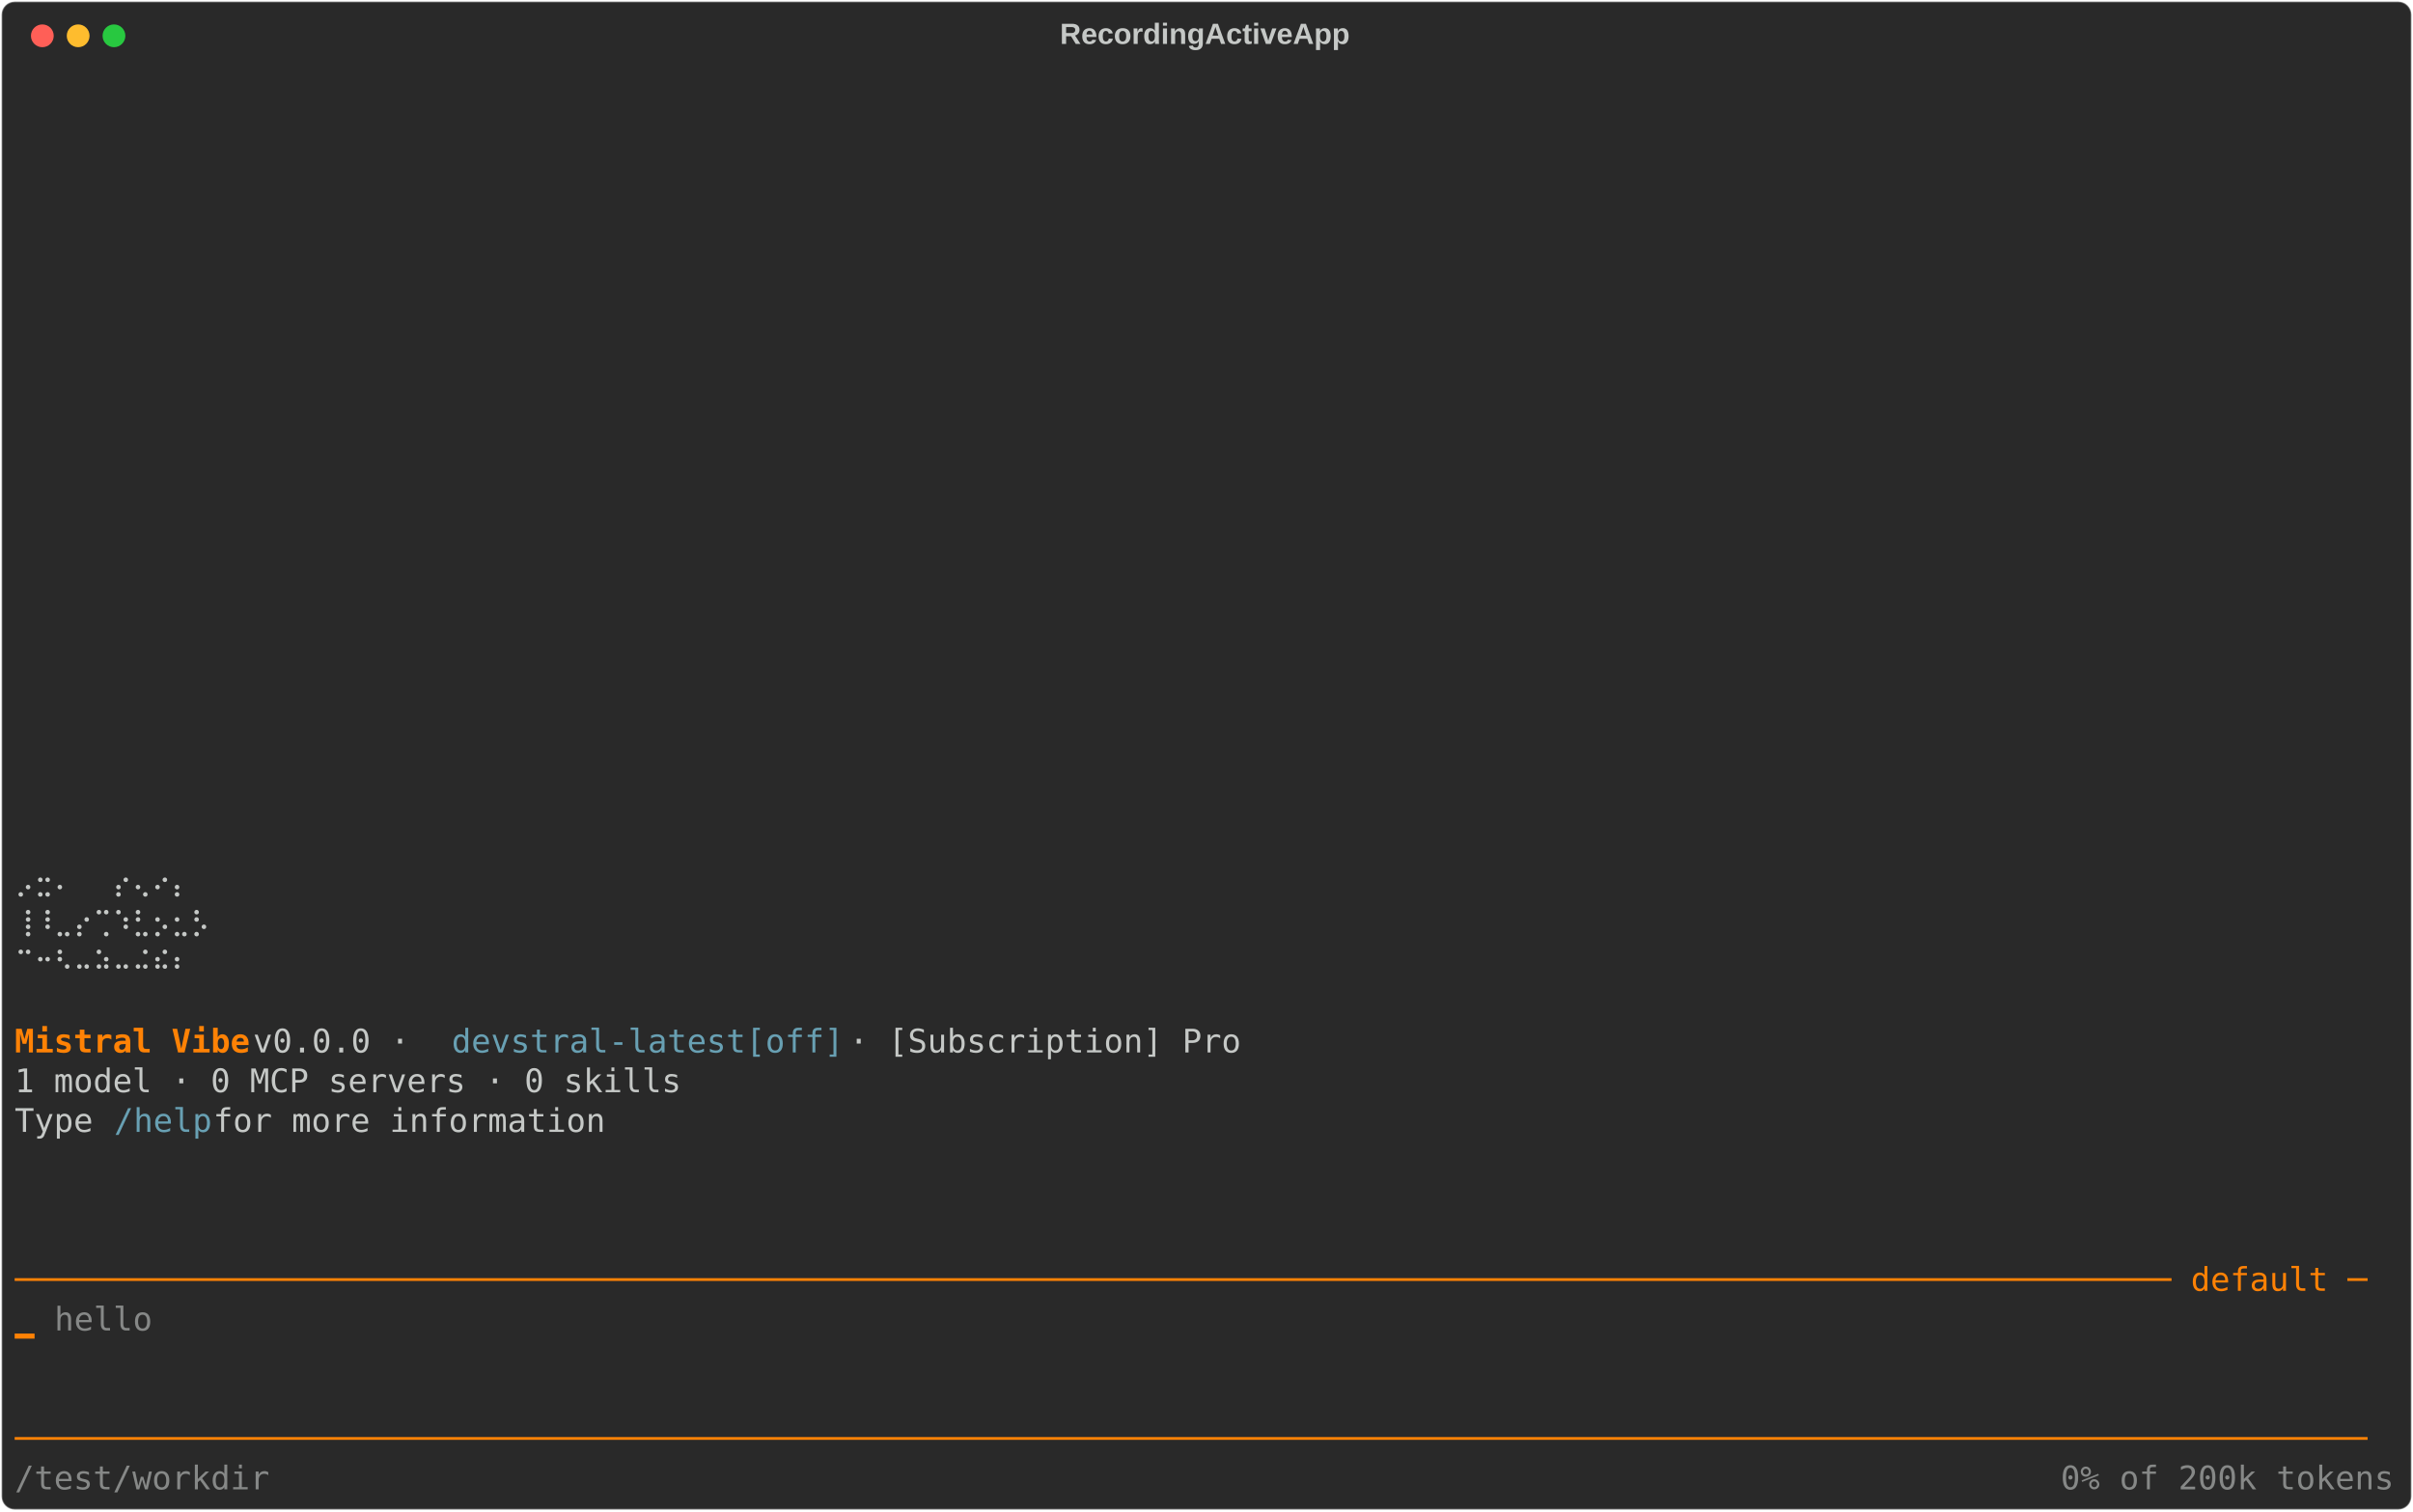
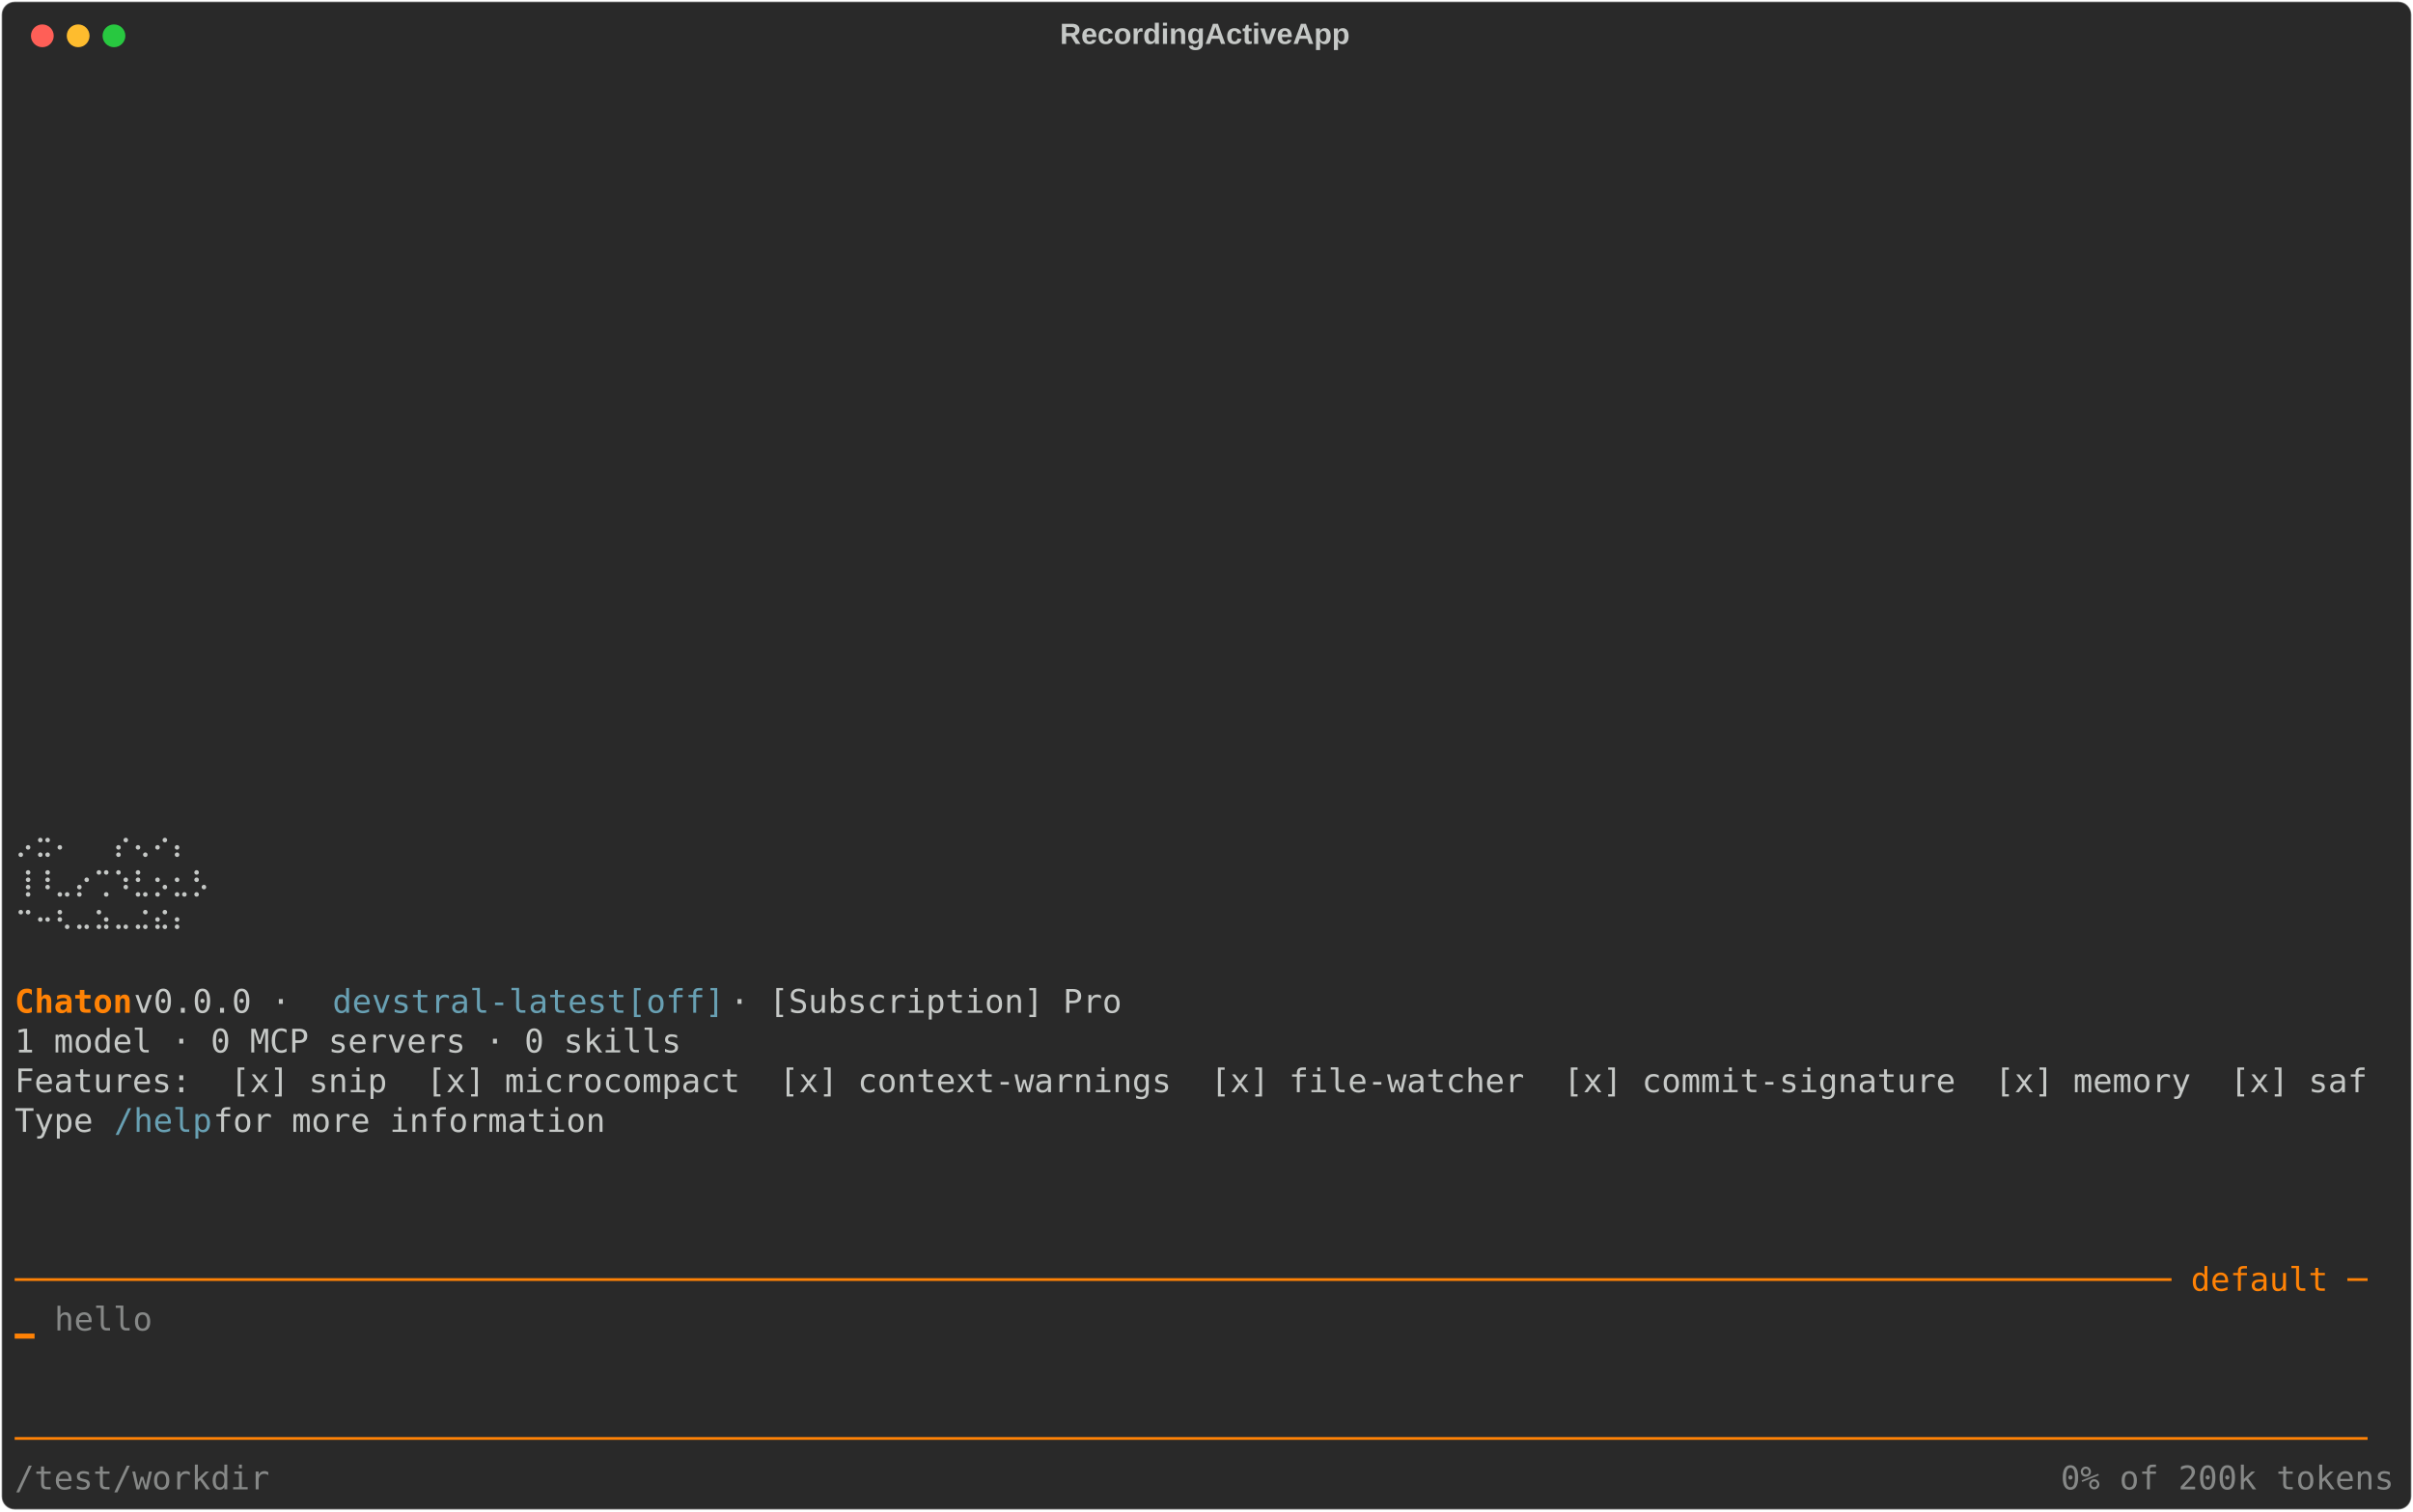
<svg xmlns="http://www.w3.org/2000/svg" class="rich-terminal" viewBox="0 0 1482 928.4">
  <style>

    @font-face {
        font-family: "Fira Code";
        src: local("FiraCode-Regular"),
                url("https://cdnjs.cloudflare.com/ajax/libs/firacode/6.2.0/woff2/FiraCode-Regular.woff2") format("woff2"),
                url("https://cdnjs.cloudflare.com/ajax/libs/firacode/6.2.0/woff/FiraCode-Regular.woff") format("woff");
        font-style: normal;
        font-weight: 400;
    }
    @font-face {
        font-family: "Fira Code";
        src: local("FiraCode-Bold"),
                url("https://cdnjs.cloudflare.com/ajax/libs/firacode/6.2.0/woff2/FiraCode-Bold.woff2") format("woff2"),
                url("https://cdnjs.cloudflare.com/ajax/libs/firacode/6.2.0/woff/FiraCode-Bold.woff") format("woff");
        font-style: bold;
        font-weight: 700;
    }

    .terminal-matrix {
        font-family: Fira Code, monospace;
        font-size: 20px;
        line-height: 24.4px;
        font-variant-east-asian: full-width;
    }

    .terminal-title {
        font-size: 18px;
        font-weight: bold;
        font-family: arial;
    }

    .terminal-r1 { fill: #c5c8c6 }
.terminal-r2 { fill: #ff8205;font-weight: bold }
.terminal-r3 { fill: #68a0b3 }
.terminal-r4 { fill: #ff8205 }
.terminal-r5 { fill: #868887 }
    </style>
  <defs>
    <clipPath id="terminal-clip-terminal">
      <rect x="0" y="0" width="1463.0" height="877.4" />
    </clipPath>
    <clipPath id="terminal-line-0">
      <rect x="0" y="1.5" width="1464" height="24.65" />
    </clipPath>
    <clipPath id="terminal-line-1">
      <rect x="0" y="25.9" width="1464" height="24.65" />
    </clipPath>
    <clipPath id="terminal-line-2">
      <rect x="0" y="50.3" width="1464" height="24.65" />
    </clipPath>
    <clipPath id="terminal-line-3">
      <rect x="0" y="74.7" width="1464" height="24.65" />
    </clipPath>
    <clipPath id="terminal-line-4">
      <rect x="0" y="99.1" width="1464" height="24.65" />
    </clipPath>
    <clipPath id="terminal-line-5">
      <rect x="0" y="123.5" width="1464" height="24.65" />
    </clipPath>
    <clipPath id="terminal-line-6">
      <rect x="0" y="147.9" width="1464" height="24.65" />
    </clipPath>
    <clipPath id="terminal-line-7">
      <rect x="0" y="172.3" width="1464" height="24.65" />
    </clipPath>
    <clipPath id="terminal-line-8">
      <rect x="0" y="196.7" width="1464" height="24.65" />
    </clipPath>
    <clipPath id="terminal-line-9">
      <rect x="0" y="221.1" width="1464" height="24.65" />
    </clipPath>
    <clipPath id="terminal-line-10">
      <rect x="0" y="245.5" width="1464" height="24.65" />
    </clipPath>
    <clipPath id="terminal-line-11">
      <rect x="0" y="269.9" width="1464" height="24.65" />
    </clipPath>
    <clipPath id="terminal-line-12">
      <rect x="0" y="294.3" width="1464" height="24.65" />
    </clipPath>
    <clipPath id="terminal-line-13">
      <rect x="0" y="318.7" width="1464" height="24.65" />
    </clipPath>
    <clipPath id="terminal-line-14">
      <rect x="0" y="343.1" width="1464" height="24.65" />
    </clipPath>
    <clipPath id="terminal-line-15">
      <rect x="0" y="367.5" width="1464" height="24.65" />
    </clipPath>
    <clipPath id="terminal-line-16">
      <rect x="0" y="391.9" width="1464" height="24.65" />
    </clipPath>
    <clipPath id="terminal-line-17">
      <rect x="0" y="416.3" width="1464" height="24.65" />
    </clipPath>
    <clipPath id="terminal-line-18">
      <rect x="0" y="440.7" width="1464" height="24.65" />
    </clipPath>
    <clipPath id="terminal-line-19">
      <rect x="0" y="465.1" width="1464" height="24.65" />
    </clipPath>
    <clipPath id="terminal-line-20">
      <rect x="0" y="489.5" width="1464" height="24.65" />
    </clipPath>
    <clipPath id="terminal-line-21">
      <rect x="0" y="513.9" width="1464" height="24.65" />
    </clipPath>
    <clipPath id="terminal-line-22">
      <rect x="0" y="538.3" width="1464" height="24.65" />
    </clipPath>
    <clipPath id="terminal-line-23">
      <rect x="0" y="562.7" width="1464" height="24.65" />
    </clipPath>
    <clipPath id="terminal-line-24">
      <rect x="0" y="587.1" width="1464" height="24.65" />
    </clipPath>
    <clipPath id="terminal-line-25">
      <rect x="0" y="611.5" width="1464" height="24.65" />
    </clipPath>
    <clipPath id="terminal-line-26">
      <rect x="0" y="635.9" width="1464" height="24.65" />
    </clipPath>
    <clipPath id="terminal-line-27">
      <rect x="0" y="660.3" width="1464" height="24.65" />
    </clipPath>
    <clipPath id="terminal-line-28">
      <rect x="0" y="684.7" width="1464" height="24.65" />
    </clipPath>
    <clipPath id="terminal-line-29">
      <rect x="0" y="709.1" width="1464" height="24.65" />
    </clipPath>
    <clipPath id="terminal-line-30">
      <rect x="0" y="733.5" width="1464" height="24.65" />
    </clipPath>
    <clipPath id="terminal-line-31">
      <rect x="0" y="757.9" width="1464" height="24.65" />
    </clipPath>
    <clipPath id="terminal-line-32">
      <rect x="0" y="782.3" width="1464" height="24.65" />
    </clipPath>
    <clipPath id="terminal-line-33">
      <rect x="0" y="806.7" width="1464" height="24.65" />
    </clipPath>
    <clipPath id="terminal-line-34">
      <rect x="0" y="831.1" width="1464" height="24.65" />
    </clipPath>
  </defs>
  <rect fill="#292929" stroke="rgba(255,255,255,0.35)" stroke-width="1" x="1" y="1" width="1480" height="926.4" rx="8" />
  <text class="terminal-title" fill="#c5c8c6" text-anchor="middle" x="740" y="27">RecordingActiveApp</text>
  <g transform="translate(26,22)">
    <circle cx="0" cy="0" r="7" fill="#ff5f57" />
    <circle cx="22" cy="0" r="7" fill="#febc2e" />
    <circle cx="44" cy="0" r="7" fill="#28c840" />
  </g>
  <g transform="translate(9, 41)" clip-path="url(#terminal-clip-terminal)">
    <g class="terminal-matrix">
      <text class="terminal-r1" x="1464" y="20" textLength="12.2" clip-path="url(#terminal-line-0)">
</text>
      <text class="terminal-r1" x="1464" y="44.4" textLength="12.2" clip-path="url(#terminal-line-1)">
</text>
      <text class="terminal-r1" x="1464" y="68.8" textLength="12.2" clip-path="url(#terminal-line-2)">
</text>
      <text class="terminal-r1" x="1464" y="93.2" textLength="12.2" clip-path="url(#terminal-line-3)">
</text>
      <text class="terminal-r1" x="1464" y="117.6" textLength="12.2" clip-path="url(#terminal-line-4)">
</text>
      <text class="terminal-r1" x="1464" y="142" textLength="12.2" clip-path="url(#terminal-line-5)">
</text>
      <text class="terminal-r1" x="1464" y="166.4" textLength="12.2" clip-path="url(#terminal-line-6)">
</text>
      <text class="terminal-r1" x="1464" y="190.8" textLength="12.2" clip-path="url(#terminal-line-7)">
</text>
      <text class="terminal-r1" x="1464" y="215.2" textLength="12.2" clip-path="url(#terminal-line-8)">
</text>
      <text class="terminal-r1" x="1464" y="239.6" textLength="12.2" clip-path="url(#terminal-line-9)">
</text>
      <text class="terminal-r1" x="1464" y="264" textLength="12.2" clip-path="url(#terminal-line-10)">
</text>
      <text class="terminal-r1" x="1464" y="288.4" textLength="12.2" clip-path="url(#terminal-line-11)">
</text>
      <text class="terminal-r1" x="1464" y="312.8" textLength="12.2" clip-path="url(#terminal-line-12)">
</text>
      <text class="terminal-r1" x="1464" y="337.2" textLength="12.2" clip-path="url(#terminal-line-13)">
</text>
      <text class="terminal-r1" x="1464" y="361.6" textLength="12.2" clip-path="url(#terminal-line-14)">
</text>
      <text class="terminal-r1" x="1464" y="386" textLength="12.2" clip-path="url(#terminal-line-15)">
</text>
      <text class="terminal-r1" x="1464" y="410.4" textLength="12.2" clip-path="url(#terminal-line-16)">
</text>
      <text class="terminal-r1" x="1464" y="434.8" textLength="12.2" clip-path="url(#terminal-line-17)">
</text>
      <text class="terminal-r1" x="1464" y="459.2" textLength="12.2" clip-path="url(#terminal-line-18)">
</text>
+       <text class="terminal-r1" x="0" y="483.6" textLength="134.2" clip-path="url(#terminal-line-19)">  ⡠⣒⠄  ⡔⢄⠔⡄</text>
      <text class="terminal-r1" x="1464" y="483.6" textLength="12.2" clip-path="url(#terminal-line-19)">
</text>
-       <text class="terminal-r1" x="0" y="508" textLength="134.2" clip-path="url(#terminal-line-20)">  ⡠⣒⠄  ⡔⢄⠔⡄</text>
+       <text class="terminal-r1" x="0" y="508" textLength="134.2" clip-path="url(#terminal-line-20)"> ⢸⠸⣀⡔⢉⠱⣃⡢⣂⡣</text>
      <text class="terminal-r1" x="1464" y="508" textLength="12.2" clip-path="url(#terminal-line-20)">
</text>
-       <text class="terminal-r1" x="0" y="532.4" textLength="134.2" clip-path="url(#terminal-line-21)"> ⢸⠸⣀⡔⢉⠱⣃⡢⣂⡣</text>
+       <text class="terminal-r1" x="0" y="532.4" textLength="134.2" clip-path="url(#terminal-line-21)">  ⠉⠒⠣⠤⠵⠤⠬⠮⠆</text>
      <text class="terminal-r1" x="1464" y="532.4" textLength="12.2" clip-path="url(#terminal-line-21)">
</text>
-       <text class="terminal-r1" x="0" y="556.8" textLength="134.2" clip-path="url(#terminal-line-22)">  ⠉⠒⠣⠤⠵⠤⠬⠮⠆</text>
      <text class="terminal-r1" x="1464" y="556.8" textLength="12.2" clip-path="url(#terminal-line-22)">
</text>
+       <text class="terminal-r2" x="0" y="581.2" textLength="73.2" clip-path="url(#terminal-line-23)">Chaton</text>
+       <text class="terminal-r1" x="73.2" y="581.2" textLength="122" clip-path="url(#terminal-line-23)"> v0.0.0 · </text>
+       <text class="terminal-r3" x="195.2" y="581.2" textLength="244" clip-path="url(#terminal-line-23)">devstral-latest[off]</text>
+       <text class="terminal-r1" x="439.2" y="581.2" textLength="256.2" clip-path="url(#terminal-line-23)"> · [Subscription] Pro</text>
      <text class="terminal-r1" x="1464" y="581.2" textLength="12.2" clip-path="url(#terminal-line-23)">
</text>
-       <text class="terminal-r2" x="0" y="605.6" textLength="146.4" clip-path="url(#terminal-line-24)">Mistral Vibe</text>
-       <text class="terminal-r1" x="146.4" y="605.6" textLength="122" clip-path="url(#terminal-line-24)"> v0.0.0 · </text>
-       <text class="terminal-r3" x="268.4" y="605.6" textLength="244" clip-path="url(#terminal-line-24)">devstral-latest[off]</text>
-       <text class="terminal-r1" x="512.4" y="605.6" textLength="256.2" clip-path="url(#terminal-line-24)"> · [Subscription] Pro</text>
+       <text class="terminal-r1" x="0" y="605.6" textLength="414.8" clip-path="url(#terminal-line-24)">1 model · 0 MCP servers · 0 skills</text>
      <text class="terminal-r1" x="1464" y="605.6" textLength="12.2" clip-path="url(#terminal-line-24)">
</text>
-       <text class="terminal-r1" x="0" y="630" textLength="414.8" clip-path="url(#terminal-line-25)">1 model · 0 MCP servers · 0 skills</text>
+       <text class="terminal-r1" x="0" y="630" textLength="1464" clip-path="url(#terminal-line-25)">Features:  [x] snip  [x] microcompact  [x] context-warnings  [x] file-watcher  [x] commit-signature  [x] memory  [x] saf</text>
      <text class="terminal-r1" x="1464" y="630" textLength="12.2" clip-path="url(#terminal-line-25)">
</text>
      <text class="terminal-r1" x="0" y="654.4" textLength="61" clip-path="url(#terminal-line-26)">Type </text>
      <text class="terminal-r3" x="61" y="654.4" textLength="61" clip-path="url(#terminal-line-26)">/help</text>
      <text class="terminal-r1" x="122" y="654.4" textLength="256.2" clip-path="url(#terminal-line-26)"> for more information</text>
      <text class="terminal-r1" x="1464" y="654.4" textLength="12.2" clip-path="url(#terminal-line-26)">
</text>
      <text class="terminal-r1" x="1464" y="678.8" textLength="12.2" clip-path="url(#terminal-line-27)">
</text>
      <text class="terminal-r1" x="1464" y="703.2" textLength="12.2" clip-path="url(#terminal-line-28)">
</text>
      <text class="terminal-r1" x="1464" y="727.6" textLength="12.2" clip-path="url(#terminal-line-29)">
</text>
      <text class="terminal-r4" x="0" y="752" textLength="1464" clip-path="url(#terminal-line-30)">────────────────────────────────────────────────────────────────────────────────────────────────────────────── default ─</text>
      <text class="terminal-r1" x="1464" y="752" textLength="12.2" clip-path="url(#terminal-line-30)">
</text>
      <text class="terminal-r2" x="0" y="776.4" textLength="12.2" clip-path="url(#terminal-line-31)">▁</text>
      <text class="terminal-r5" x="24.4" y="776.4" textLength="1439.6" clip-path="url(#terminal-line-31)">hello                                                                                                                 </text>
      <text class="terminal-r1" x="1464" y="776.4" textLength="12.2" clip-path="url(#terminal-line-31)">
</text>
      <text class="terminal-r1" x="1464" y="800.8" textLength="12.2" clip-path="url(#terminal-line-32)">
</text>
      <text class="terminal-r1" x="1464" y="825.2" textLength="12.2" clip-path="url(#terminal-line-33)">
</text>
      <text class="terminal-r4" x="0" y="849.6" textLength="1464" clip-path="url(#terminal-line-34)">────────────────────────────────────────────────────────────────────────────────────────────────────────────────────────</text>
      <text class="terminal-r1" x="1464" y="849.6" textLength="12.2" clip-path="url(#terminal-line-34)">
</text>
      <text class="terminal-r5" x="0" y="874" textLength="158.6" clip-path="url(#terminal-line-35)">/test/workdir</text>
      <text class="terminal-r5" x="1256.6" y="874" textLength="207.4" clip-path="url(#terminal-line-35)">0% of 200k tokens</text>
    </g>
  </g>
</svg>
